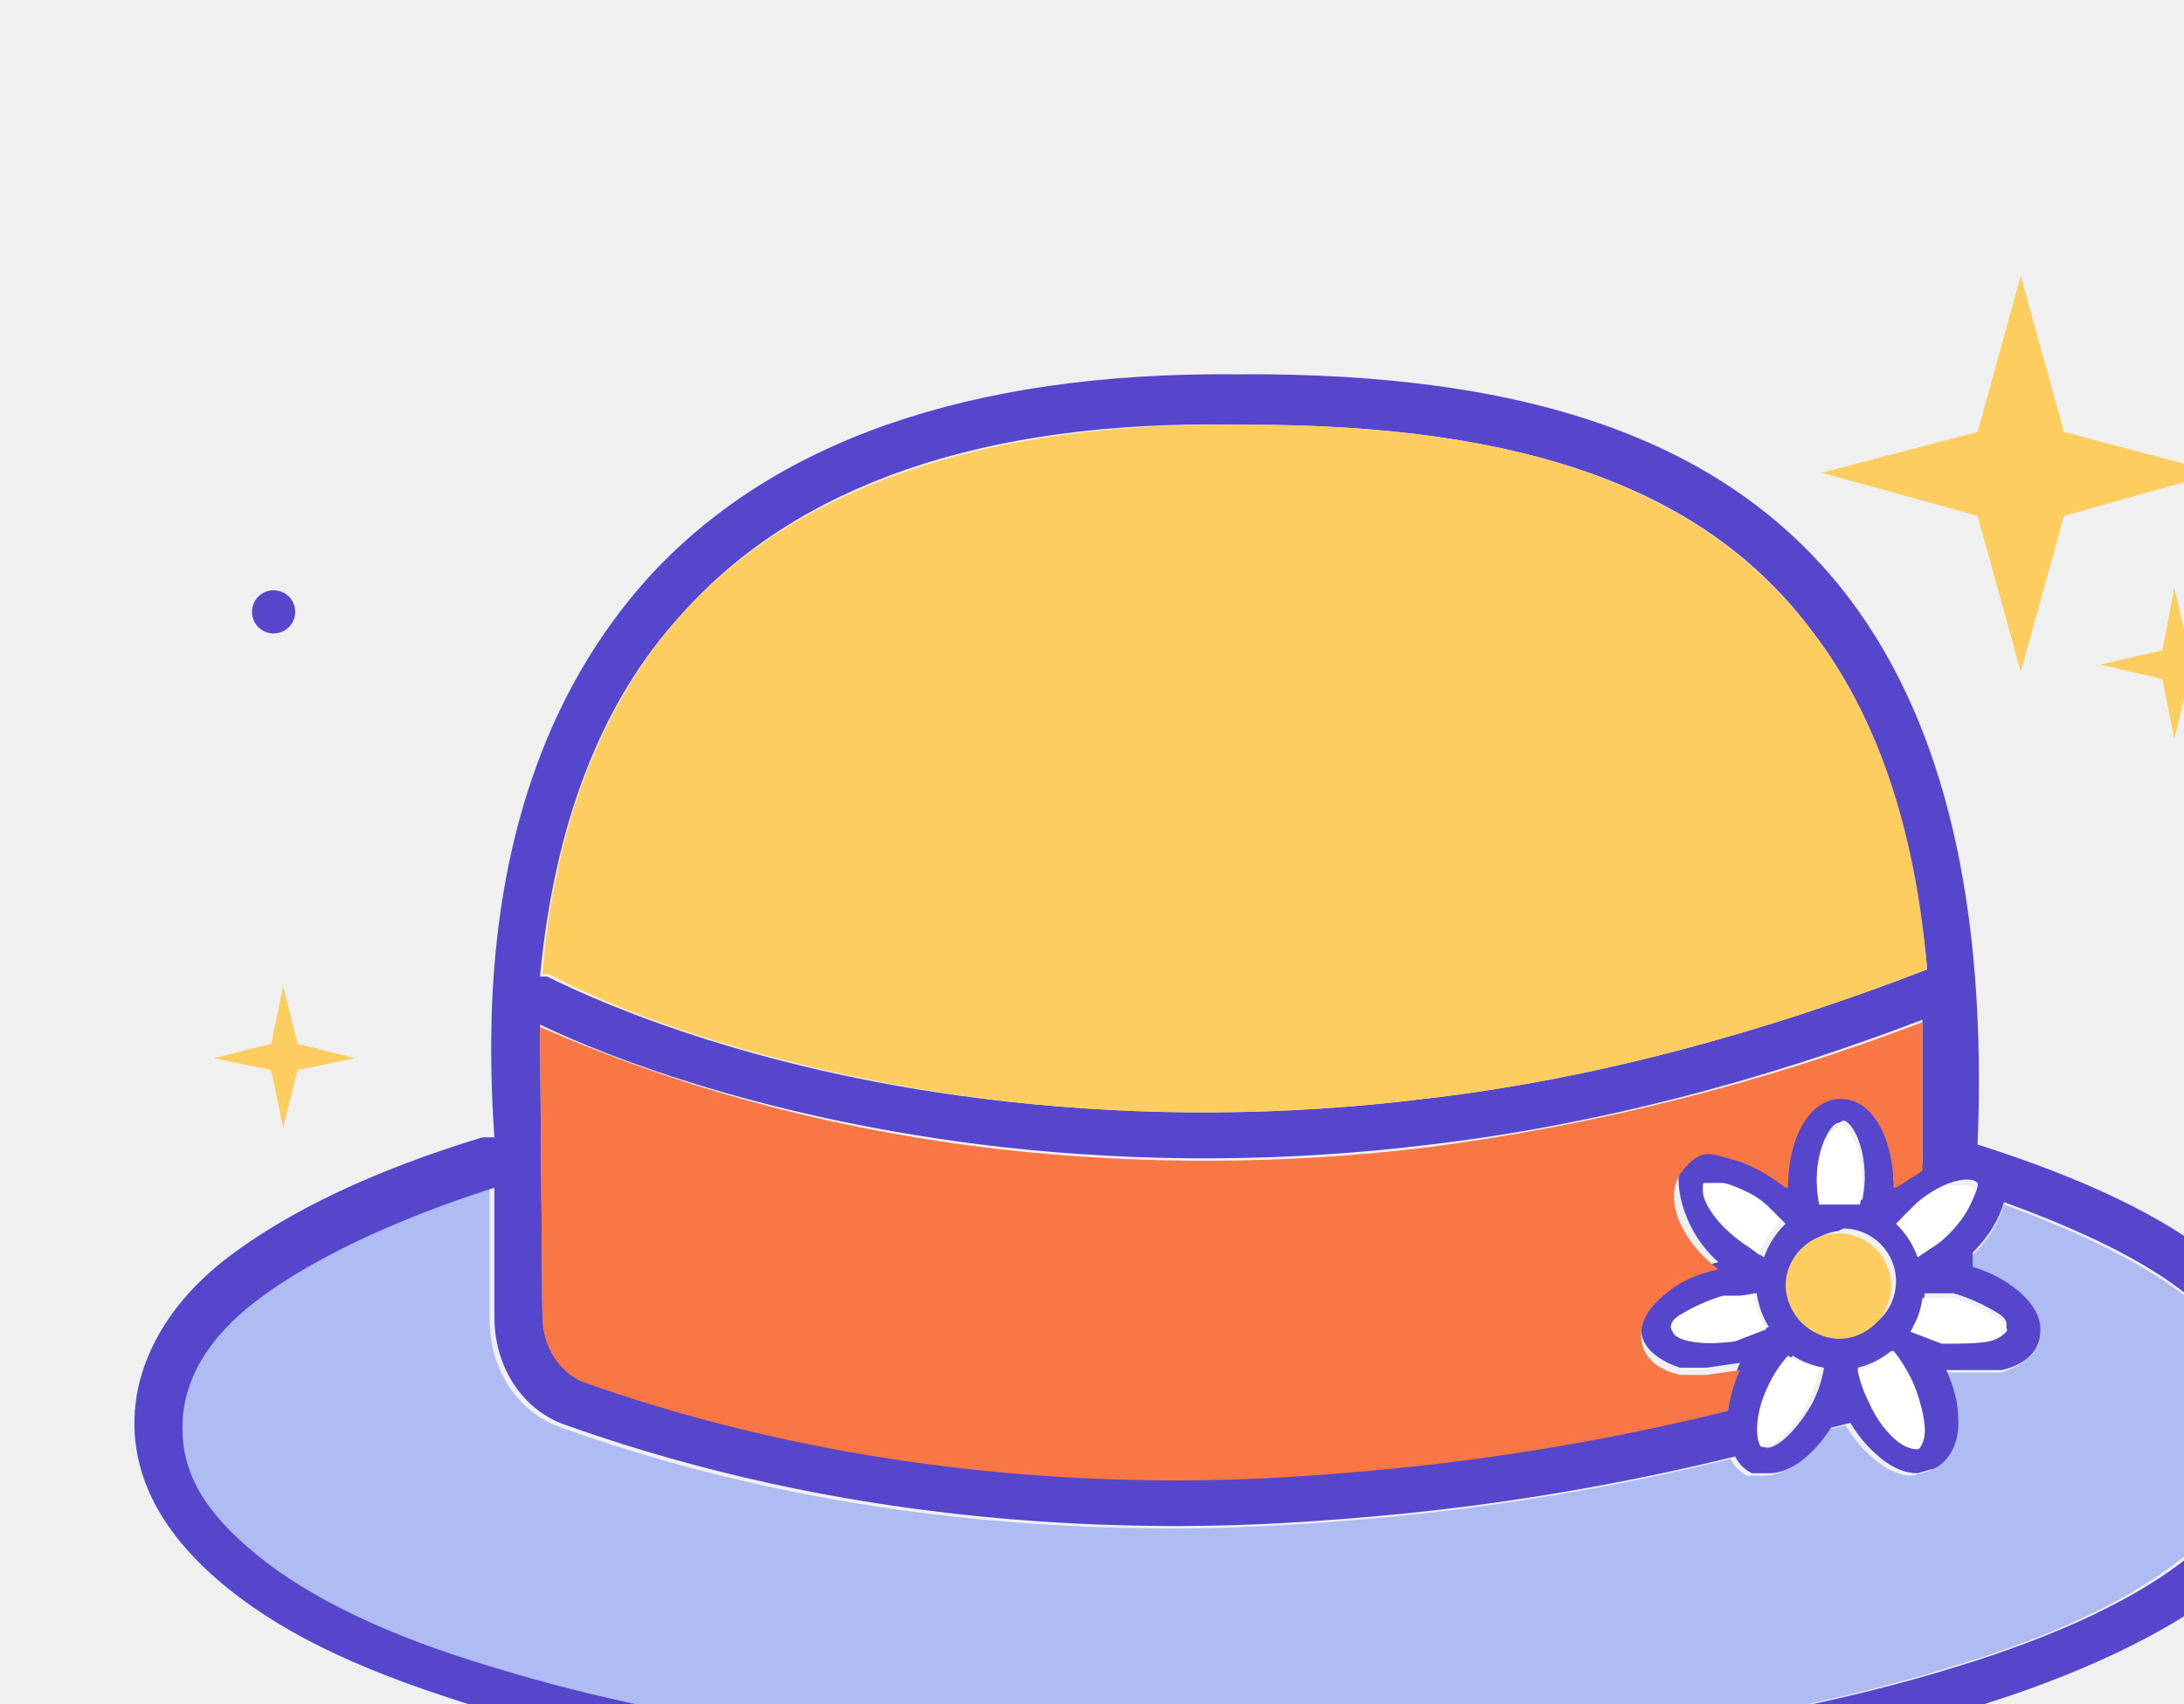
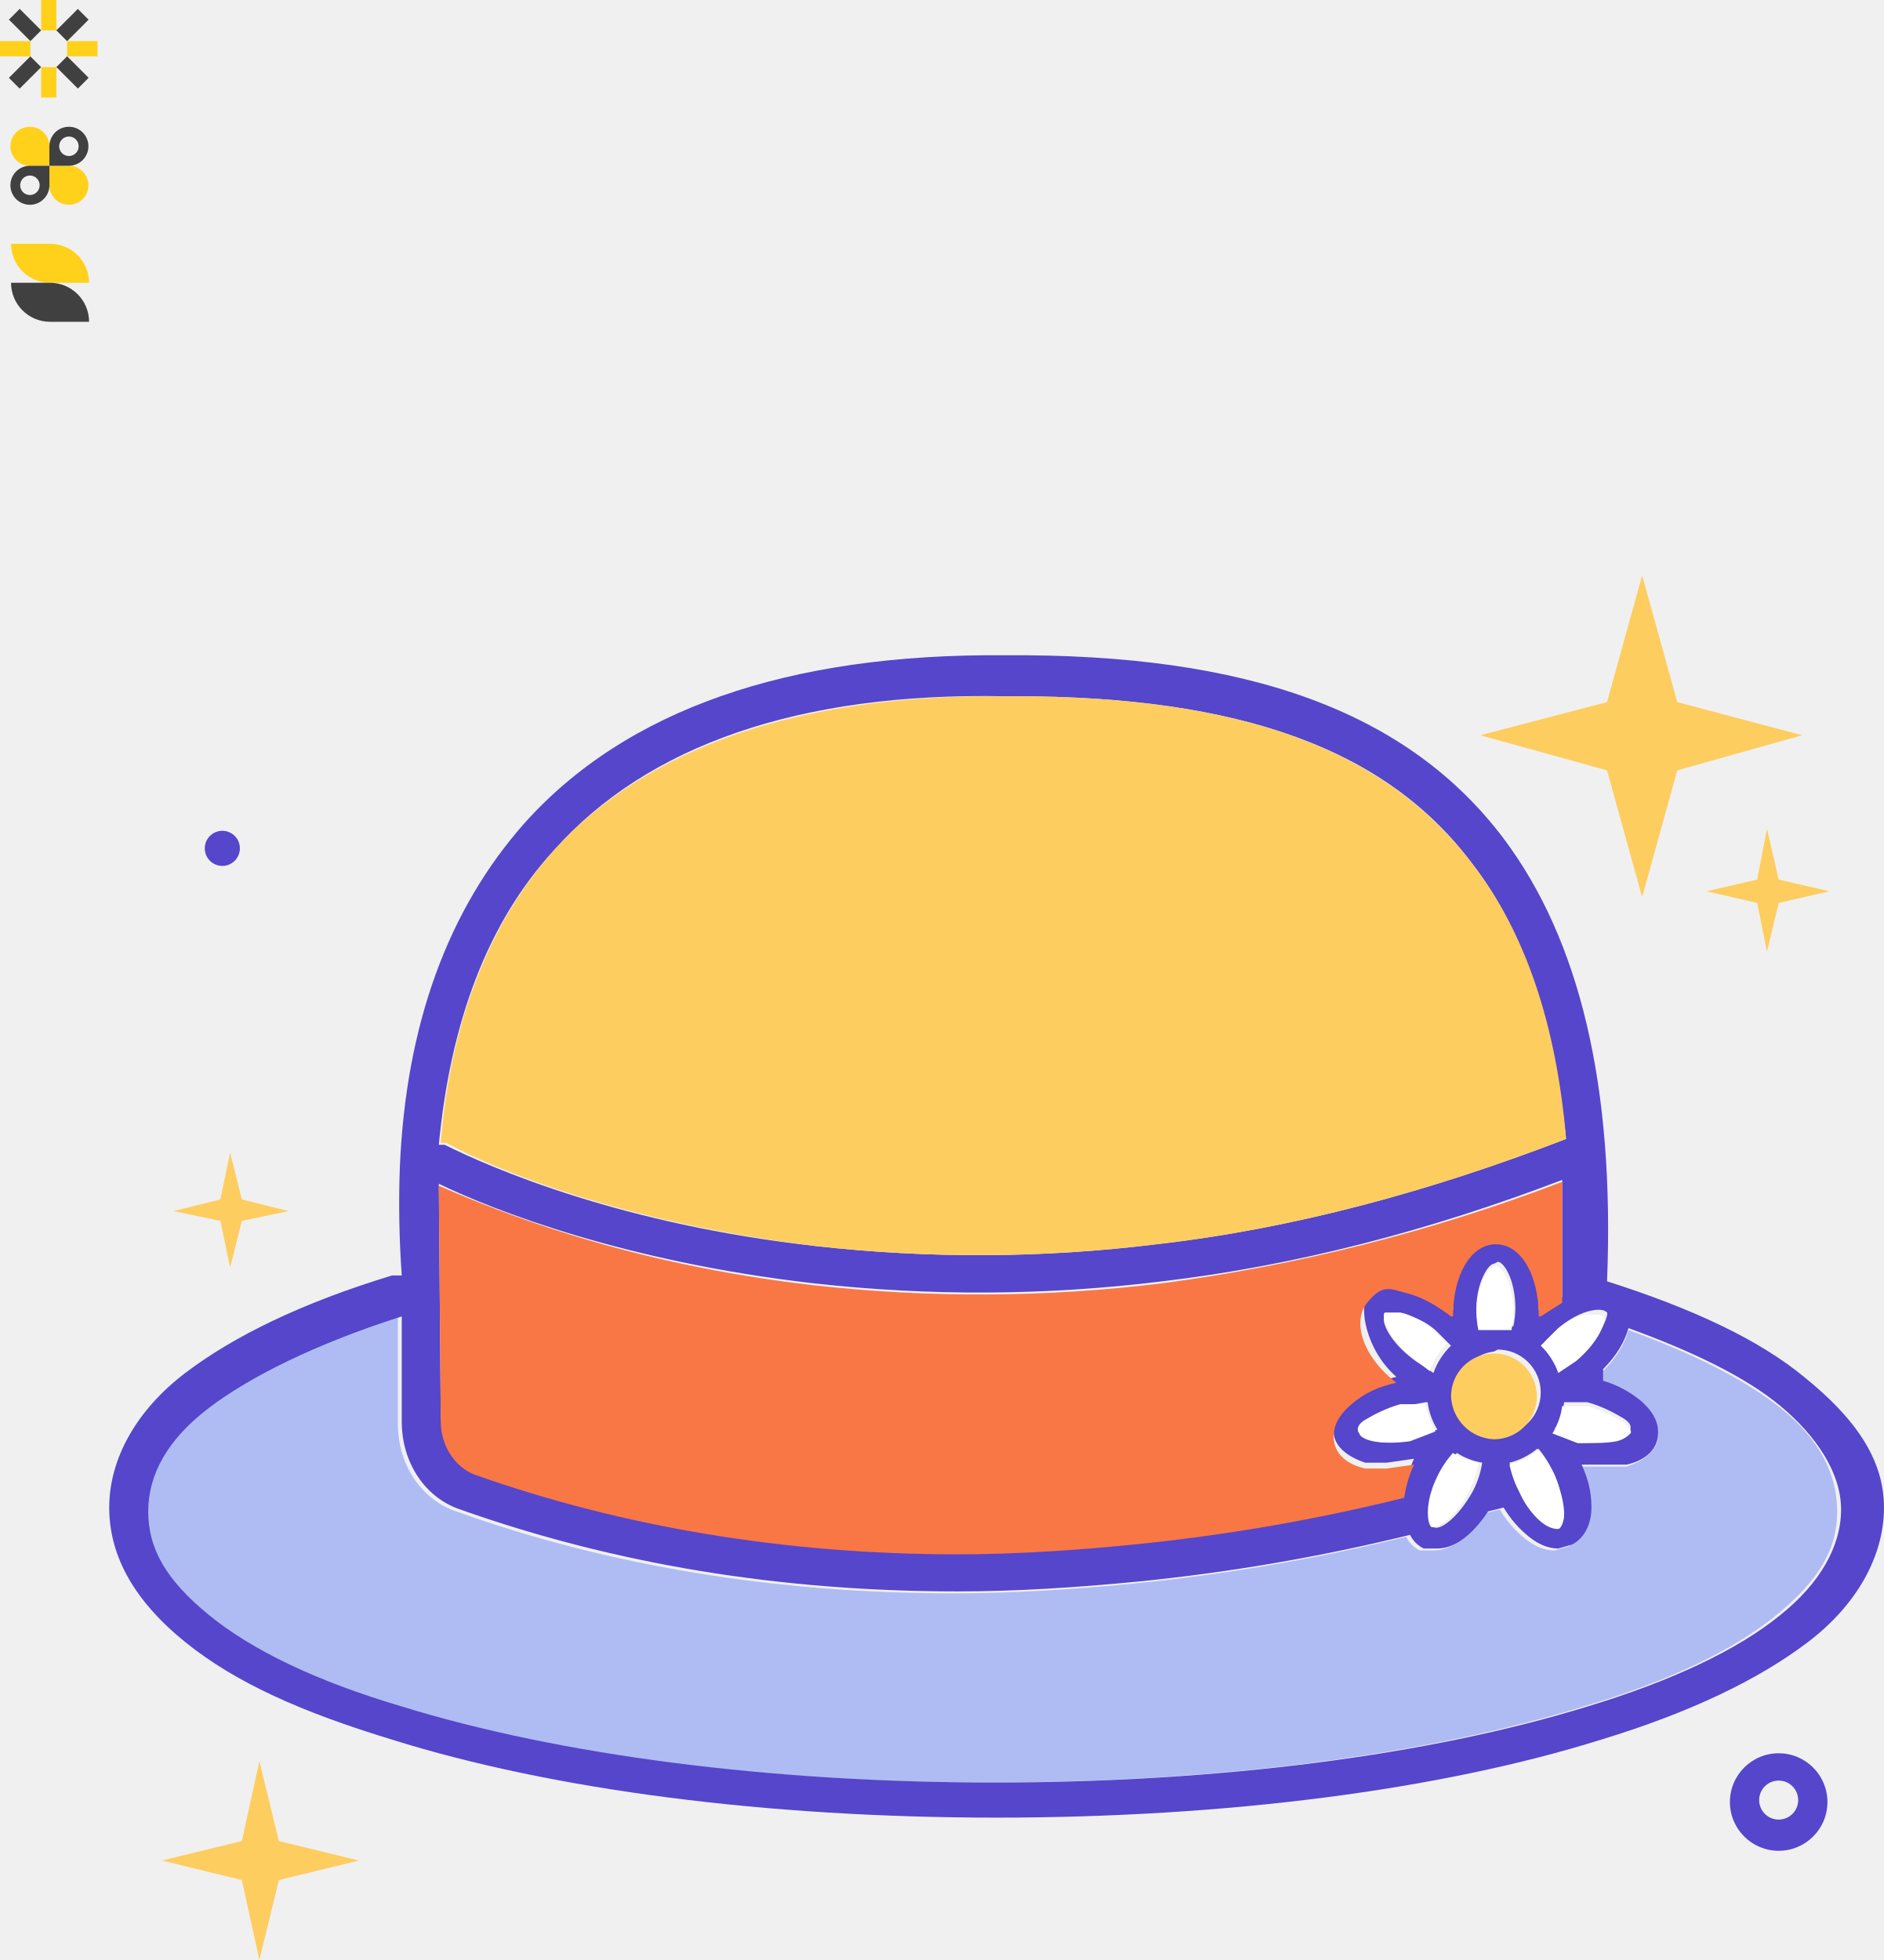
<svg xmlns="http://www.w3.org/2000/svg" xmlns:xlink="http://www.w3.org/1999/xlink">
+   <symbol id="icon-advantages-1" viewBox="0 0 50 50">
+     <path d="M28.927 34.417h-7.805V50h7.805V34.417zM28.927 0h-7.805v15.583h7.805V0zM34.41 21.095V28.9h15.583v-7.805H34.41zM0 21.102v7.805h15.583v-7.805H0z" fill="#FFD11A" />
+     <path d="M34.425 28.877l-5.52 5.52 11.02 11.018 5.518-5.52-11.018-11.018zM10.09 4.546l-5.519 5.519 11.02 11.019 5.519-5.52L10.09 4.547zM28.886 15.588l5.52 5.52 11.018-11.02-5.52-5.519-11.018 11.02zM4.557 39.92l5.52 5.519L21.096 34.42l-5.52-5.52L4.557 39.92z" fill="#404040" />
+   </symbol>
+   <symbol id="icon-advantages-2" viewBox="0 0 51 50">
+     <path d="M25.334 35c0 5.523 4.477 10 10 10 5.522 0 10-4.477 10-10s-4.478-10-10-10h-10v10zM25.334 15c0-5.523-4.478-10-10-10-5.523 0-10 4.477-10 10s4.477 10 10 10h10V15z" fill="#FFD11A" />
+     <path fill-rule="evenodd" clip-rule="evenodd" d="M35.334 5c-5.523 0-10 4.477-10 10v10h10c5.522 0 10-4.477 10-10s-4.478-10-10-10zm5 10a5 5 0 11-10 0 5 5 0 0110 0zM15.334 45c5.522 0 10-4.477 10-10V25h-10c-5.523 0-10 4.477-10 10s4.477 10 10 10zm5-10a5 5 0 11-10 0 5 5 0 0110 0z" fill="#404040" />
+   </symbol>
+   <symbol id="icon-advantages-3" viewBox="0 0 51 50">
+     <path d="M5.667 5h20c11.045 0 20 8.954 20 20h-20c-11.046 0-20-8.954-20-20z" fill="#FFD11A" />
+     <path d="M5.667 25h20c11.045 0 20 8.954 20 20h-20c-11.046 0-20-8.954-20-20z" fill="#404040" />
+   </symbol>
  <symbol id="icon-hat" viewBox="0 0 1024 1024">
    <path d="M824 215l-65-18 65-17 18-65 18 65 64 17-64 18-18 65-18-65zM124 784l-41-10 41-10 9-41 10 41 41 10-41 10-10 41-9-41zM901 283l-26-6 26-6 5-26 6 26 26 6-26 6-6 25-5-25zM113 446l-24-5 24-6 5-24 6 24 24 6-24 5-6 24-5-24z" fill="#FDCD60" />
    <path d="M105 255a9 9 0 1018 0 9 9 0 10-18 0zM912 769a25 25 0 1125-25 25 25 0 01-25 25zm0-36a10 10 0 1010 10 10 10 0 00-10-10z" fill="#5546CB" />
    <path d="M913 542c-19-15-45-28-78-40-2 7-6 14-13 21v6a54 54 0 0119 10c7 6 10 13 9 19s-7 11-16 14h-25c3 8 5 16 5 22s-4 16-10 19l-7 2c-5 0-10-2-15-6a55 55 0 01-13-15l-8 2c-7 12-17 19-26 19h-7a15 15 0 01-7-7 1000 1000 0 01-140 24c-31 3-62 5-92 5-91 0-177-14-255-42-18-6-30-24-30-45v-55c-43 13-77 29-99 47s-31 34-31 53 10 37 31 53 56 34 99 47c81 25 189 39 304 39s223-14 304-39c44-13 77-29 99-47s31-34 31-53-9-37-29-53z" fill="#AFBCF3" />
    <path d="M925 526c-23-19-57-35-101-49 4-100-14-175-53-227-49-65-131-95-256-94-111-1-194 28-246 86-39 44-61 103-64 177a514 514 0 001 55h-5c-46 14-81 31-106 50s-39 44-39 69 13 48 39 69 60 36 106 50c83 26 193 40 310 40s227-14 310-40c46-14 81-31 106-50s39-44 39-69-15-46-41-67zm-115 32l-13-5a35 35 0 005-14h12c7 2 13 5 18 8s4 5 4 6-2 3-7 4-12 3-19 1zm-8 37c0 5-1 7-3 8s-4 0-8-3-9-9-12-16a52 52 0 01-5-14 35 35 0 0014-7h1a54 54 0 017 11c4 8 5 15 5 21zm-66 8c-3-1-4-12 3-26a49 49 0 018-12 35 35 0 0013 5 48 48 0 01-5 15c-8 14-17 20-20 18zm-5-64h1a35 35 0 005 14l-13 5c-7 2-14 2-19 1s-6-3-7-4 1-4 4-6 11-6 18-8zm-19-45h8c5 1 12 4 17 9l7 7a36 36 0 00-9 14l-9-6c-14-10-18-21-16-23zm56-27c3 0 9 9 9 24a53 53 0 01-1 9h-18a53 53 0 01-1-9c0-13 6-23 9-23zm0 45a22 22 0 11-22 22 23 23 0 0120-21zm42 4l-9 6a36 36 0 00-9-14l7-7c6-5 12-8 17-9s7 0 8 1-4 15-16 24zM284 256c48-54 126-81 231-79h5c116 0 191 27 235 86 27 35 42 82 48 141-70 27-140 46-210 54a746 746 0 01-174 1c-100-11-167-40-191-52h-3c6-63 25-114 59-151zm-59 171c29 14 96 40 192 51a766 766 0 00179-1c68-8 137-26 205-52v60l-11 7h-1c0-21-9-37-22-37s-22 16-22 37h-1c-7-6-15-10-23-12s-16 0-20 5-1 27 15 41c-9 2-17 6-23 11s-10 13-9 19 7 11 16 14h11l14-2a62 62 0 00-5 17 980 980 0 01-139 24c-30 3-61 5-90 5-88 0-172-14-248-41-10-3-16-14-17-27zm688 221c-22 18-56 34-99 47-81 25-189 39-304 39s-223-14-304-39c-44-13-77-29-99-47s-31-34-31-53 10-37 31-53 55-33 99-47v54c0 21 12 39 30 45 79 28 164 42 255 42 30 0 61-2 92-5a1000 1000 0 00140-24 15 15 0 007 7h7c9 0 18-7 26-19l8-2a55 55 0 0013 15c5 4 10 6 15 6l7-2c6-3 10-10 10-19s-2-15-5-22h23c9-2 15-7 16-14s-2-13-9-19a54 54 0 00-19-10v-6c7-7 11-14 13-21 33 12 60 25 78 40s31 34 31 53-11 38-31 54z" fill="#5546CB" />
    <path d="M419 459a746 746 0 00174-1c70-8 140-27 210-54-5-59-21-106-48-141-45-59-119-86-235-86h-5c-105-1-183 26-231 79-33 37-53 88-58 150h3c23 13 90 41 190 53z" fill="#FDCD60" />
    <path d="M226 549c0 12 7 23 17 27 76 27 160 41 248 41 29 0 60-2 90-5a980 980 0 00139-24 62 62 0 015-17l-14 2h-11c-9-2-15-7-16-14s2-13 9-19 14-9 23-11c-17-13-23-31-15-41s12-7 20-5 15 6 23 12h1c0-21 9-37 22-37s22 16 22 37h1l11-7v-62c-68 26-137 43-205 52a766 766 0 01-179 1c-96-11-162-38-192-51z" fill="#F97744" />
    <path d="M733 523a36 36 0 019-14l-7-7c-6-5-12-8-17-9h-8c-2 2 2 13 13 22zm-36 32c0 1 2 3 7 4s12 1 19 0l13-5a35 35 0 01-5-14h-13c-7 2-13 5-18 8s-4 6-3 7zm61 15a35 35 0 01-13-5 49 49 0 00-8 12c-7 14-5 25-3 26s12-4 19-18a48 48 0 005-15zm31-6h-1a35 35 0 01-14 7 52 52 0 005 14c3 7 8 13 12 16s7 3 8 3 3-3 3-8-2-13-5-20a54 54 0 00-8-12zm40-5c4-1 6-3 7-4s-1-4-4-6-11-6-18-8h-13a35 35 0 01-5 14l13 5c8 0 15 0 20-1zm-7-64c-1-1-3-1-8-1s-12 4-17 9l-7 7a36 36 0 019 14l9-6c12-10 16-21 14-23zm-65-2a53 53 0 001 9h17a53 53 0 001-9c0-15-6-24-9-24s-10 9-10 24z" fill="#FFF" />
    <path d="M766 558a22 22 0 10-22-22 23 23 0 0022 22z" fill="#FDCD60" />
  </symbol>
-   <view id="icon-hat-view" viewBox="0 0 1024 1024" />
-   <use xlink:href="#icon-hat" x="0" y="0" width="1024" height="1024" />
+   <view id="icon-advantages-1-view" viewBox="0 0 50 50" />
+   <view id="icon-advantages-2-view" viewBox="0 60 51 50" />
+   <view id="icon-advantages-3-view" viewBox="0 120 51 50" />
+   <view id="icon-hat-view" viewBox="0 180 1024 1024" />
+   <use xlink:href="#icon-advantages-1" x="0" y="0" width="50" height="50" />
+   <use xlink:href="#icon-advantages-2" x="0" y="60" width="51" height="50" />
+   <use xlink:href="#icon-advantages-3" x="0" y="120" width="51" height="50" />
+   <use xlink:href="#icon-hat" x="0" y="180" width="1024" height="1024" />
</svg>
